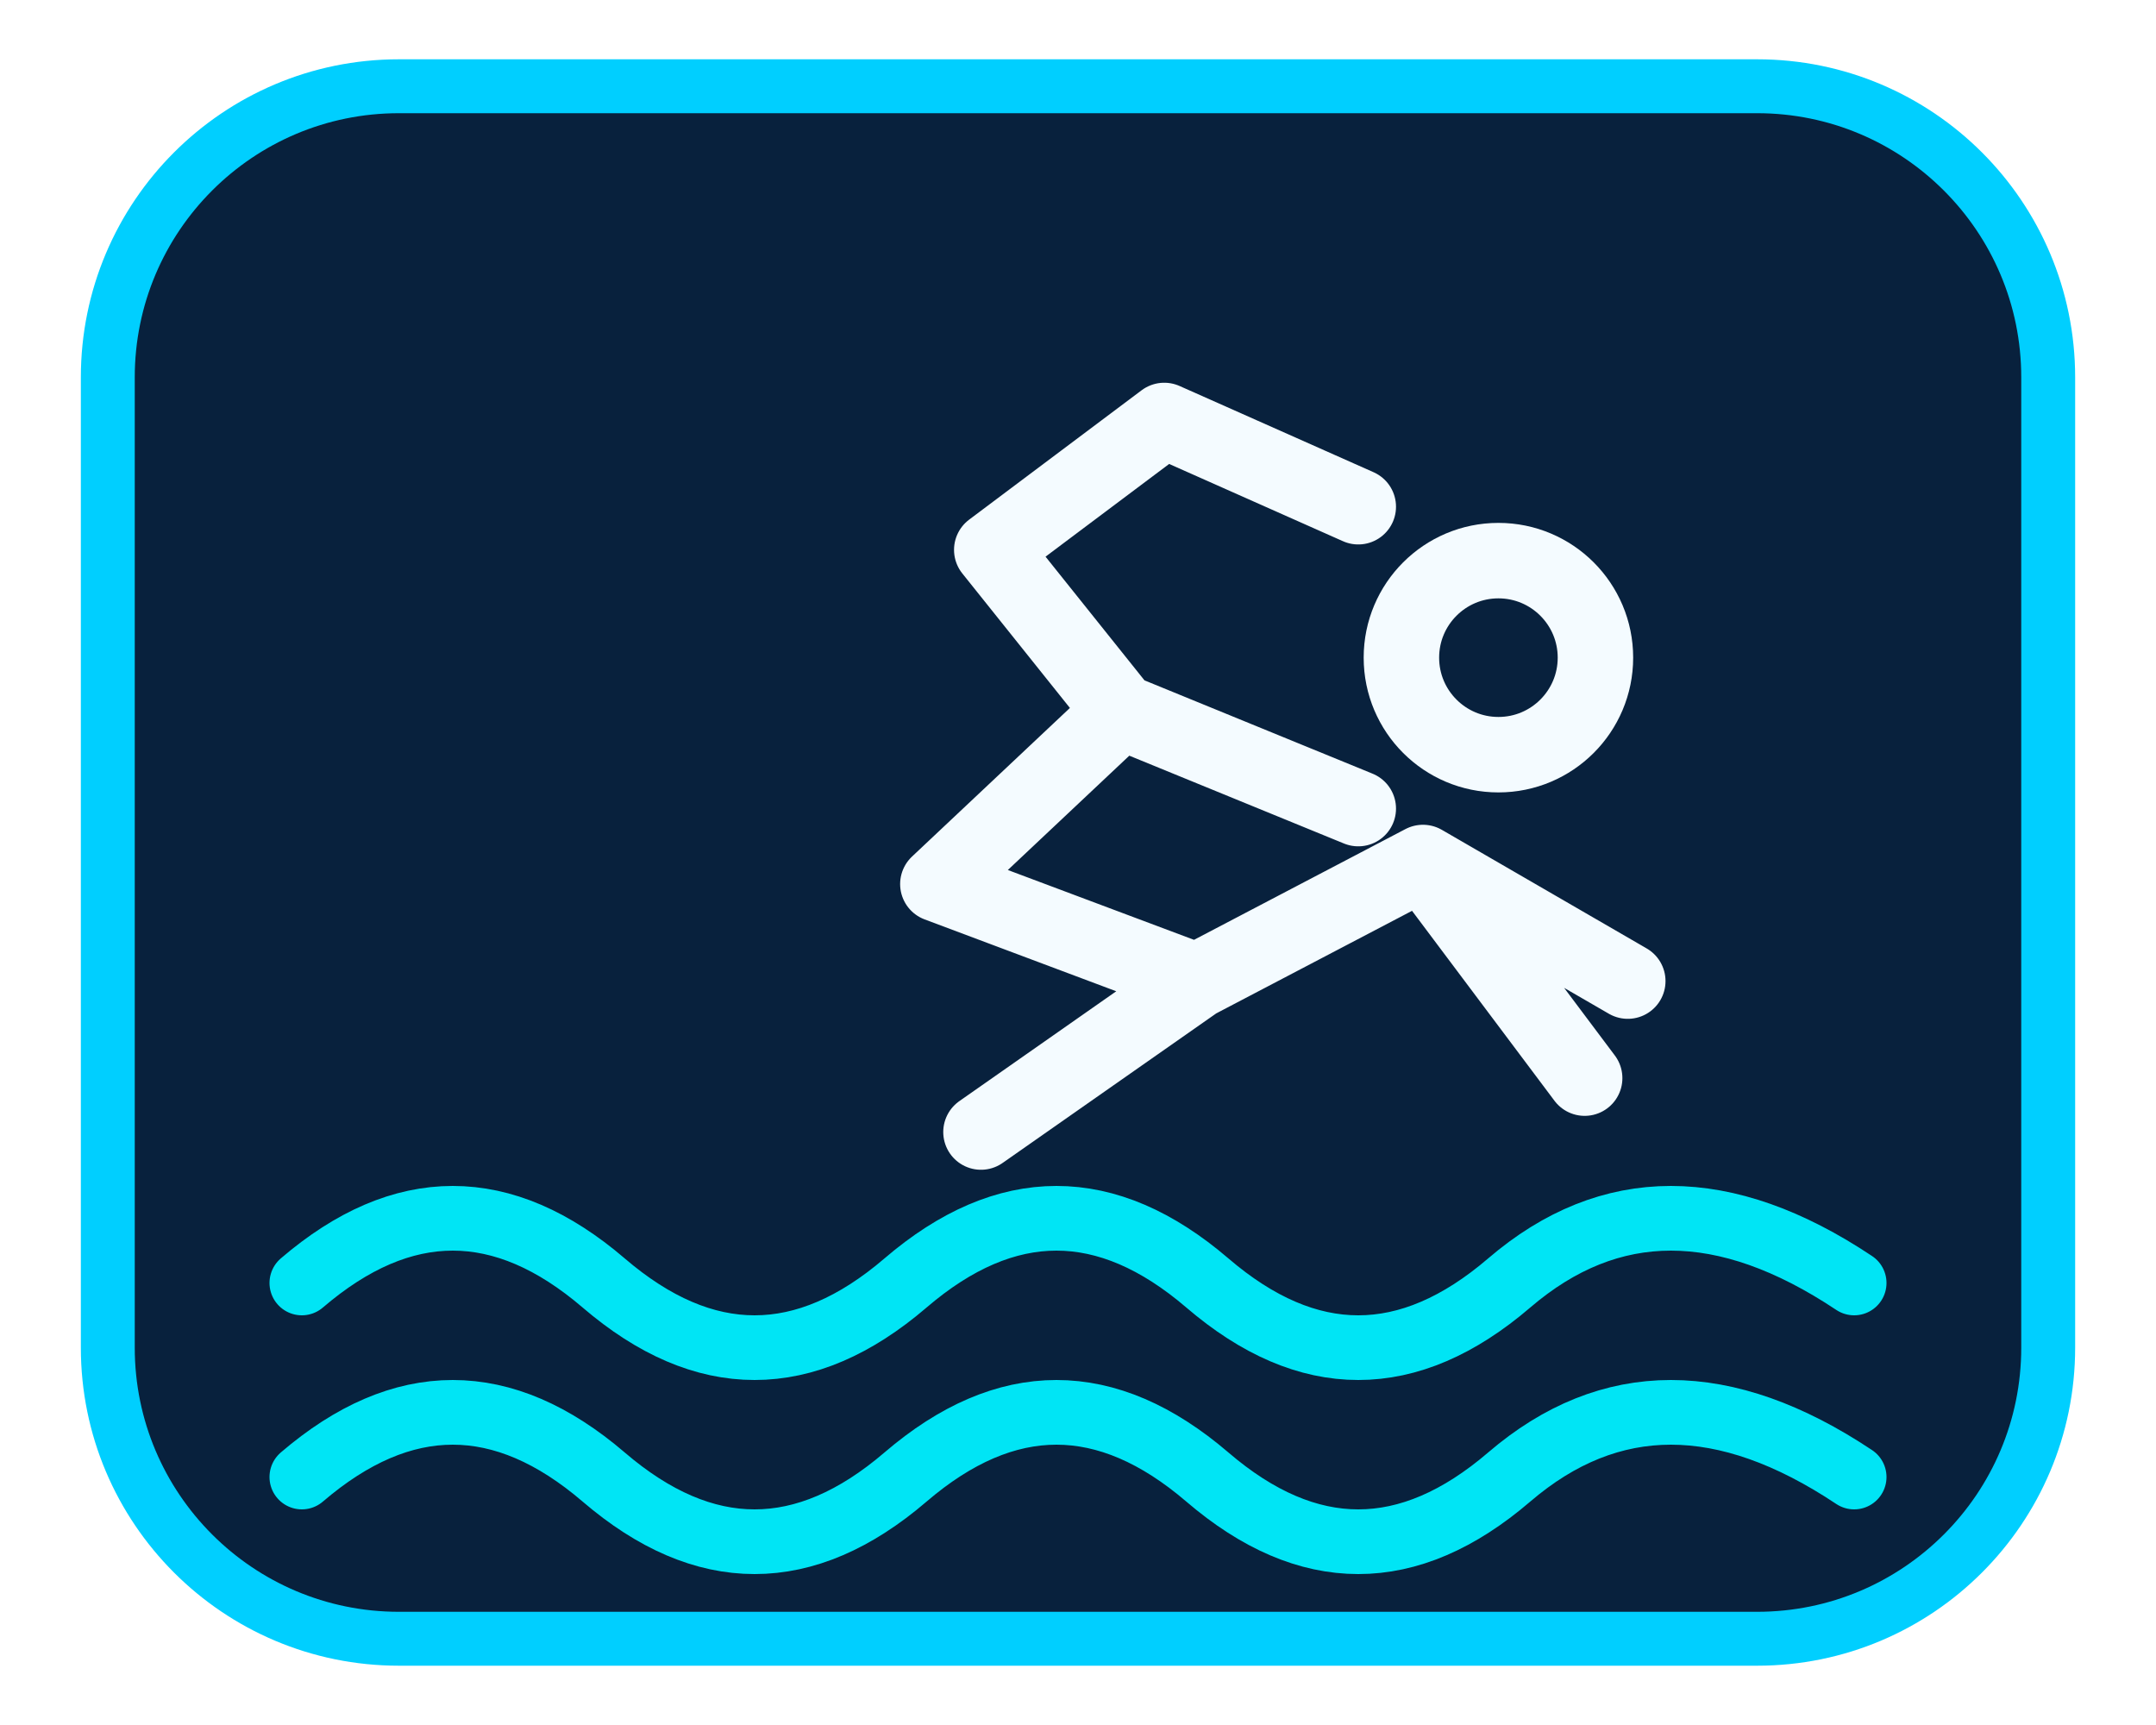
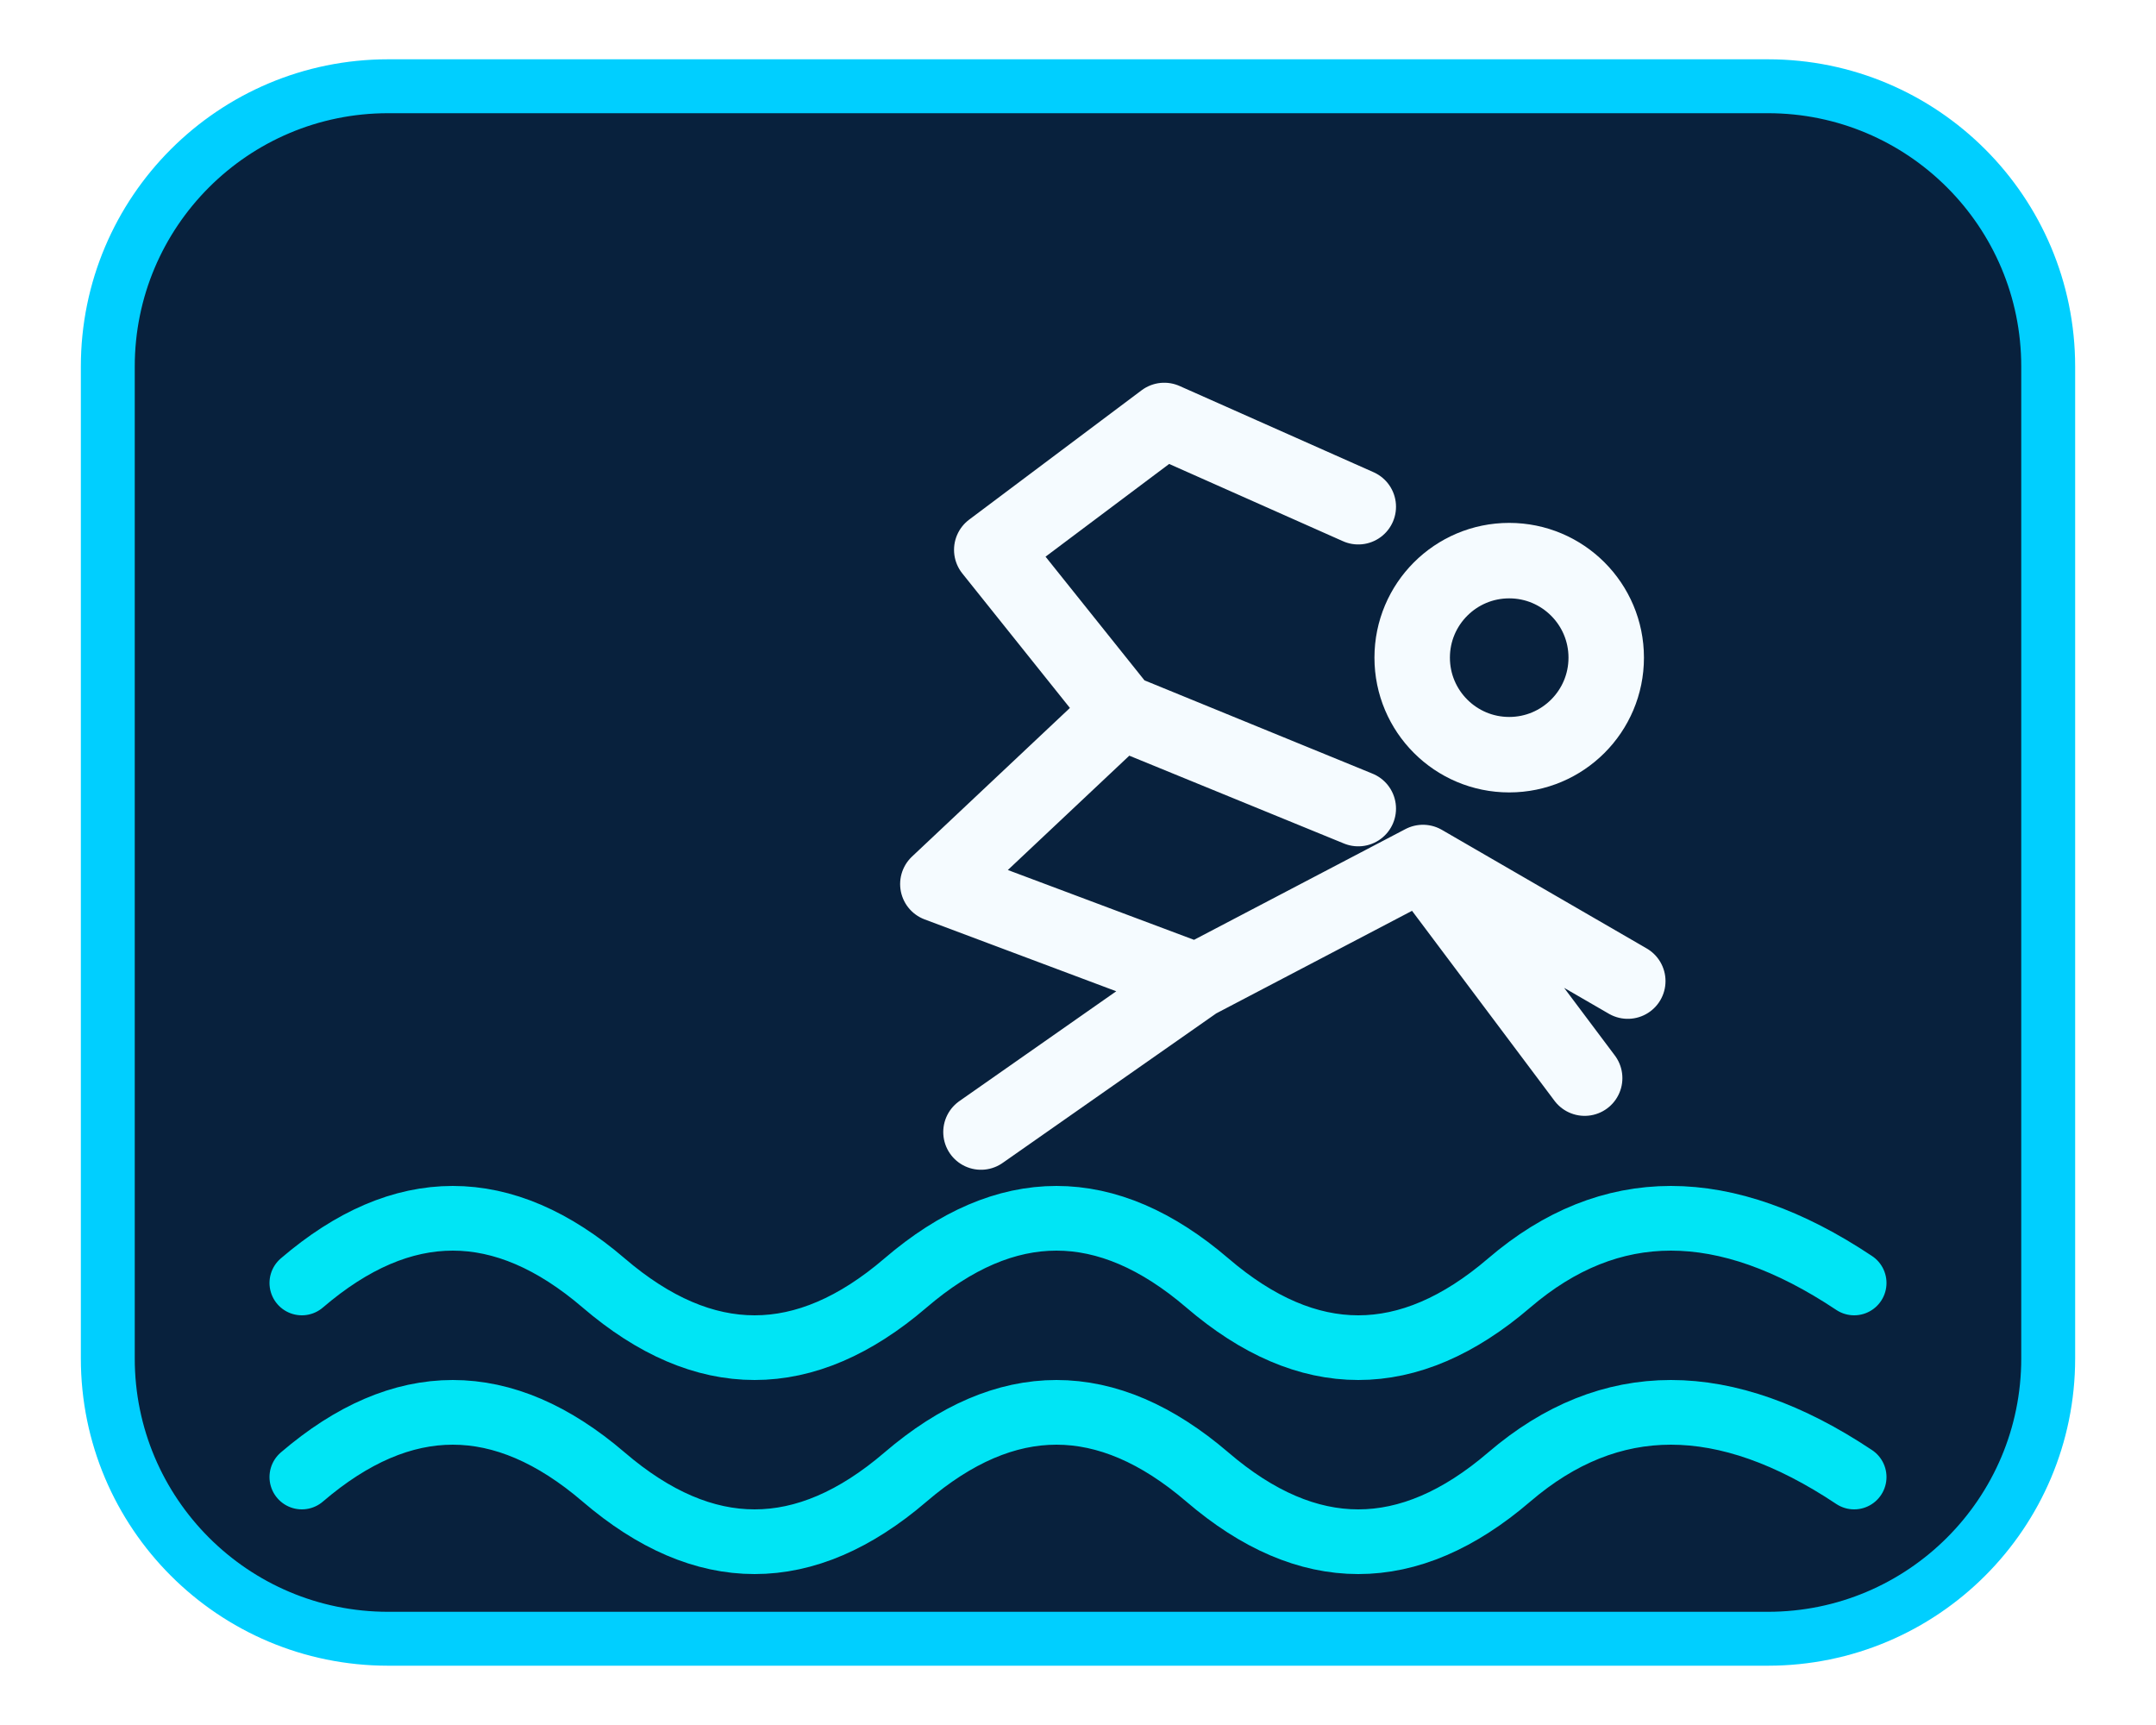
- <svg xmlns="http://www.w3.org/2000/svg" viewBox="0 0 200 160" role="img">
-   <rect x="10" y="8" width="180" height="144" rx="27" fill="#08213d" stroke="#00cfff" stroke-width="5" />
-   <g fill="none" stroke="#f4fbff" stroke-width="7" stroke-linecap="round" stroke-linejoin="round">
-     <circle cx="139" cy="61" r="9" />
+ <svg xmlns="http://www.w3.org/2000/svg" viewBox="0 0 200 160">
+   <rect x="10" y="8" width="180" height="144" rx="26" fill="#08213d" stroke="#00cfff" stroke-width="5" />
+   <g fill="none" stroke="#f5fbff" stroke-width="7" stroke-linecap="round" stroke-linejoin="round">
+     <circle cx="140" cy="61" r="9" />
    <path d="M126 75 L104 66 L87 82 L111 91 L132 80 L151 91 M104 66 L92 51 L108 39 L126 47 M111 91 L91 105 M132 80 L147 100" />
  </g>
  <g fill="none" stroke="#00e5f5" stroke-width="6" stroke-linecap="round">
    <path d="M28 119 Q42 107 56 119 T84 119 T112 119 T140 119 T172 119" />
    <path d="M28 137 Q42 125 56 137 T84 137 T112 137 T140 137 T172 137" />
  </g>
</svg>
